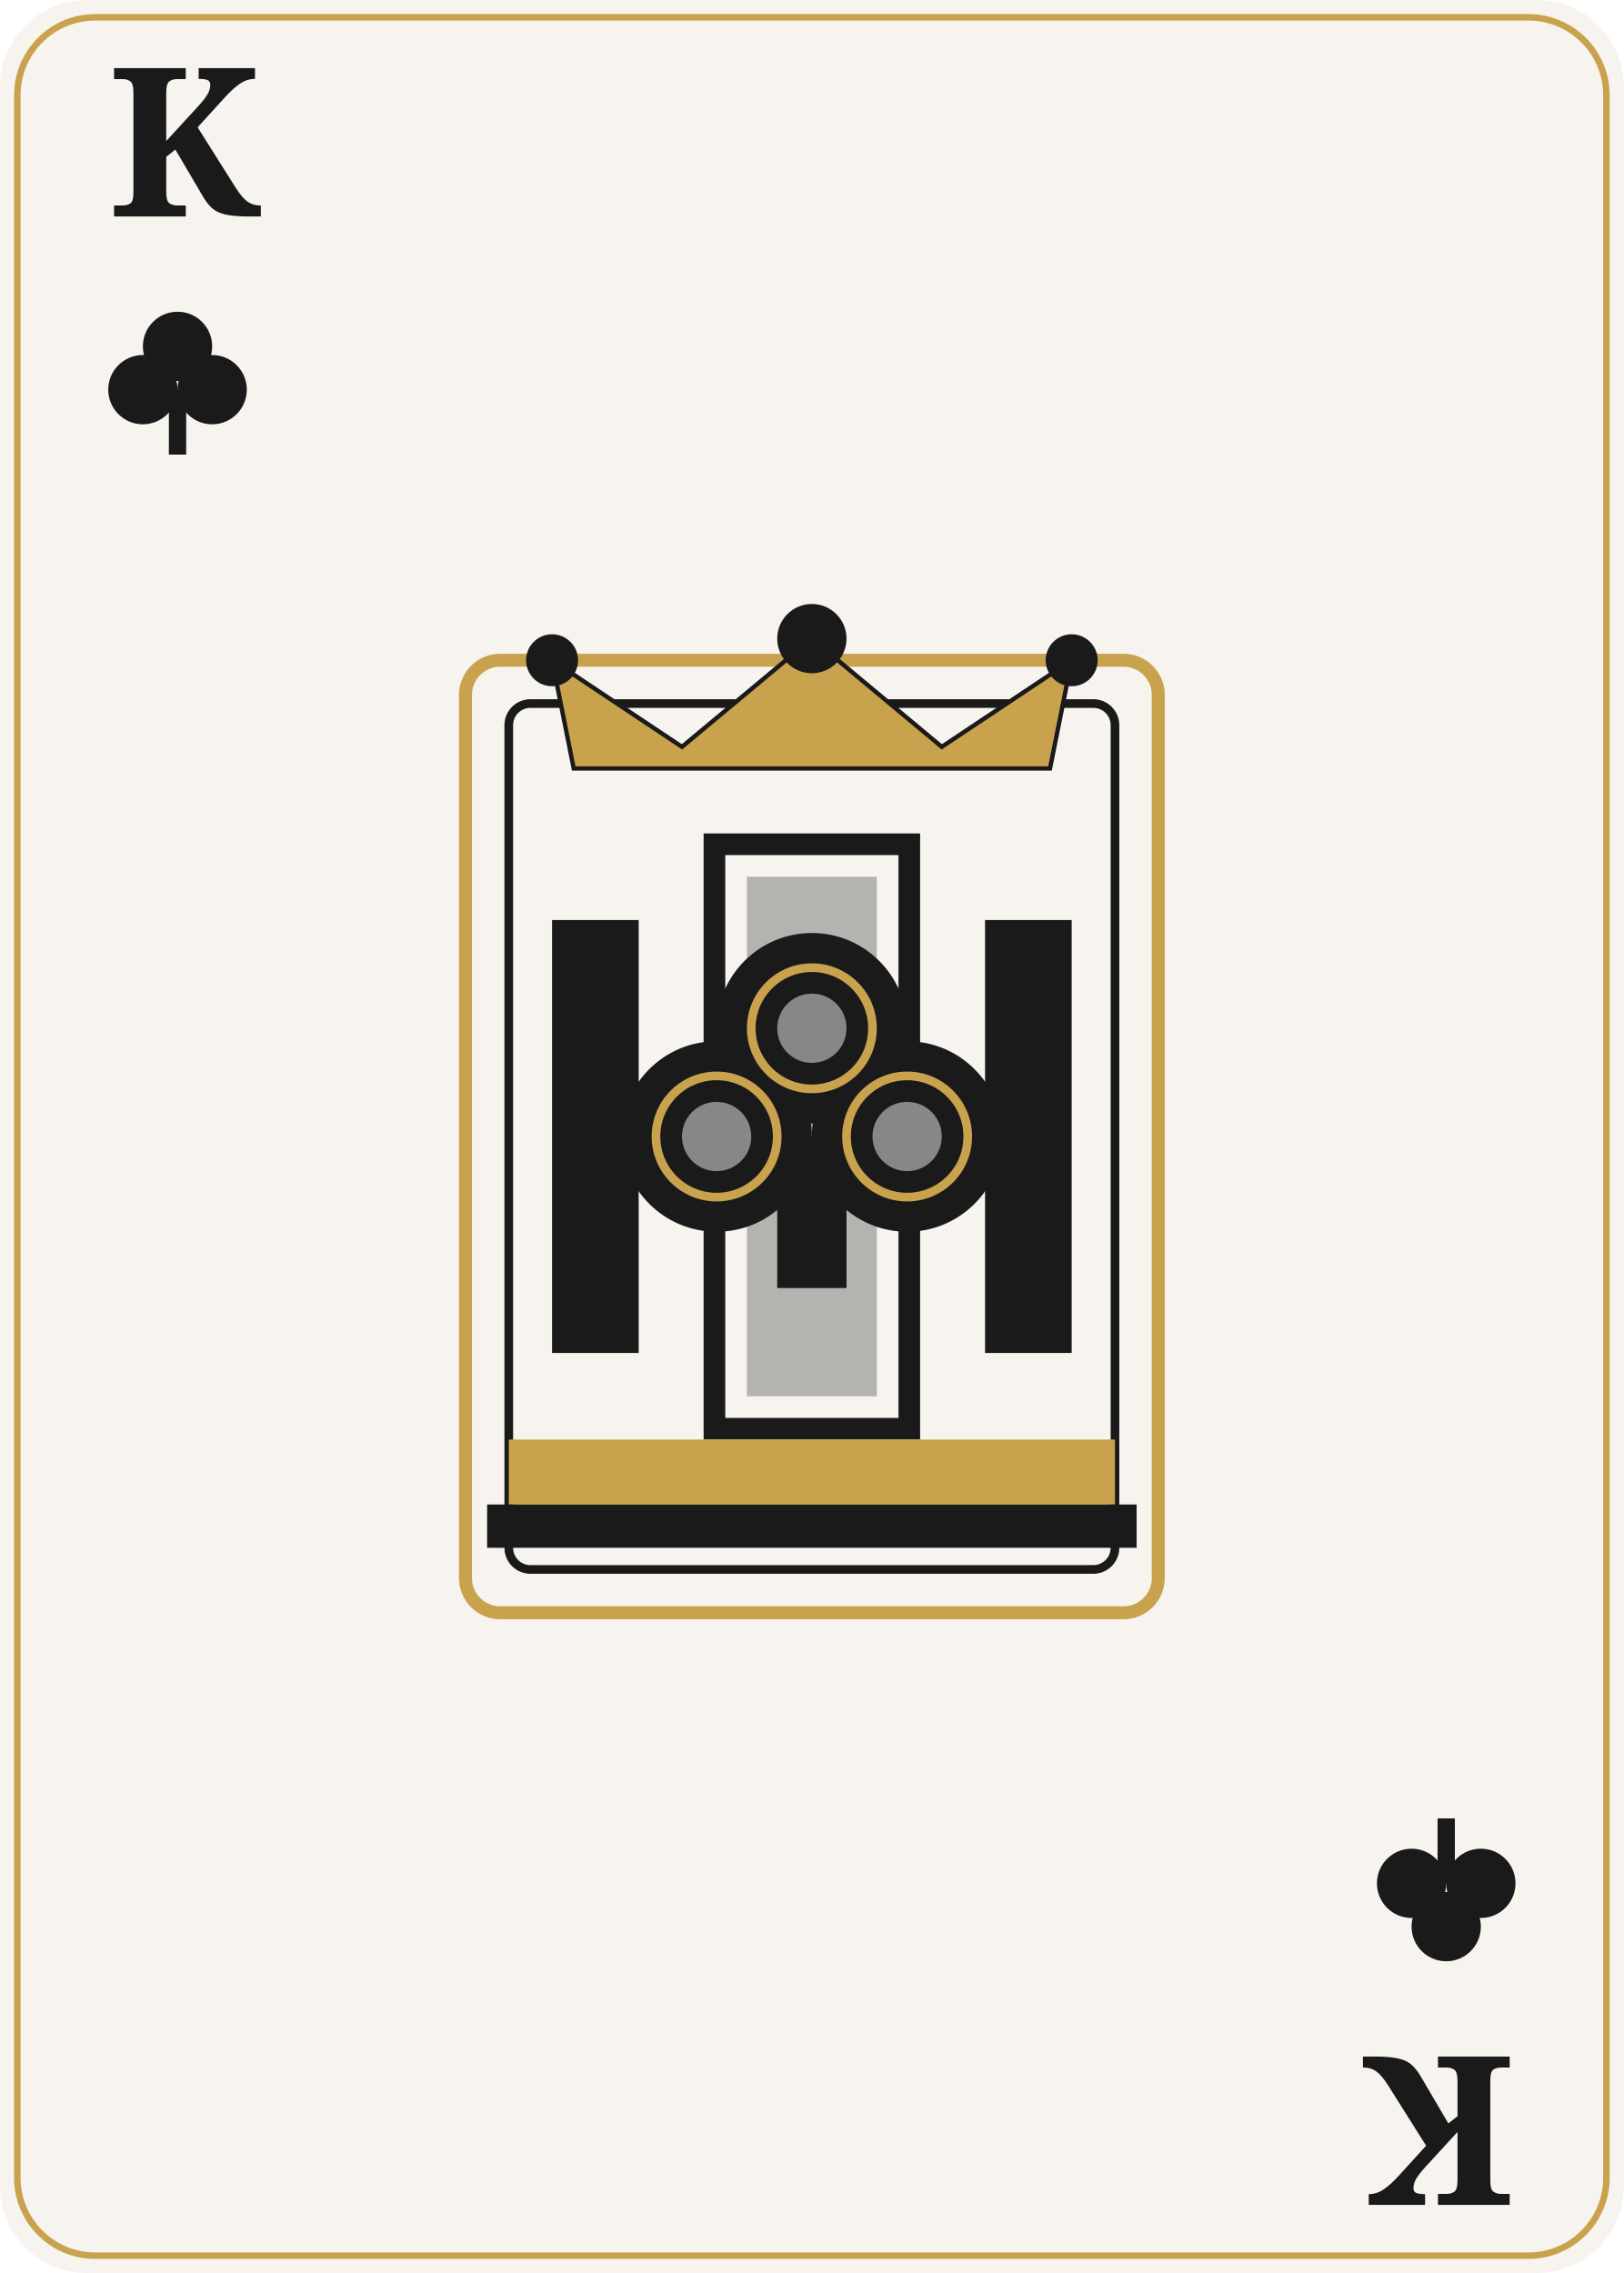
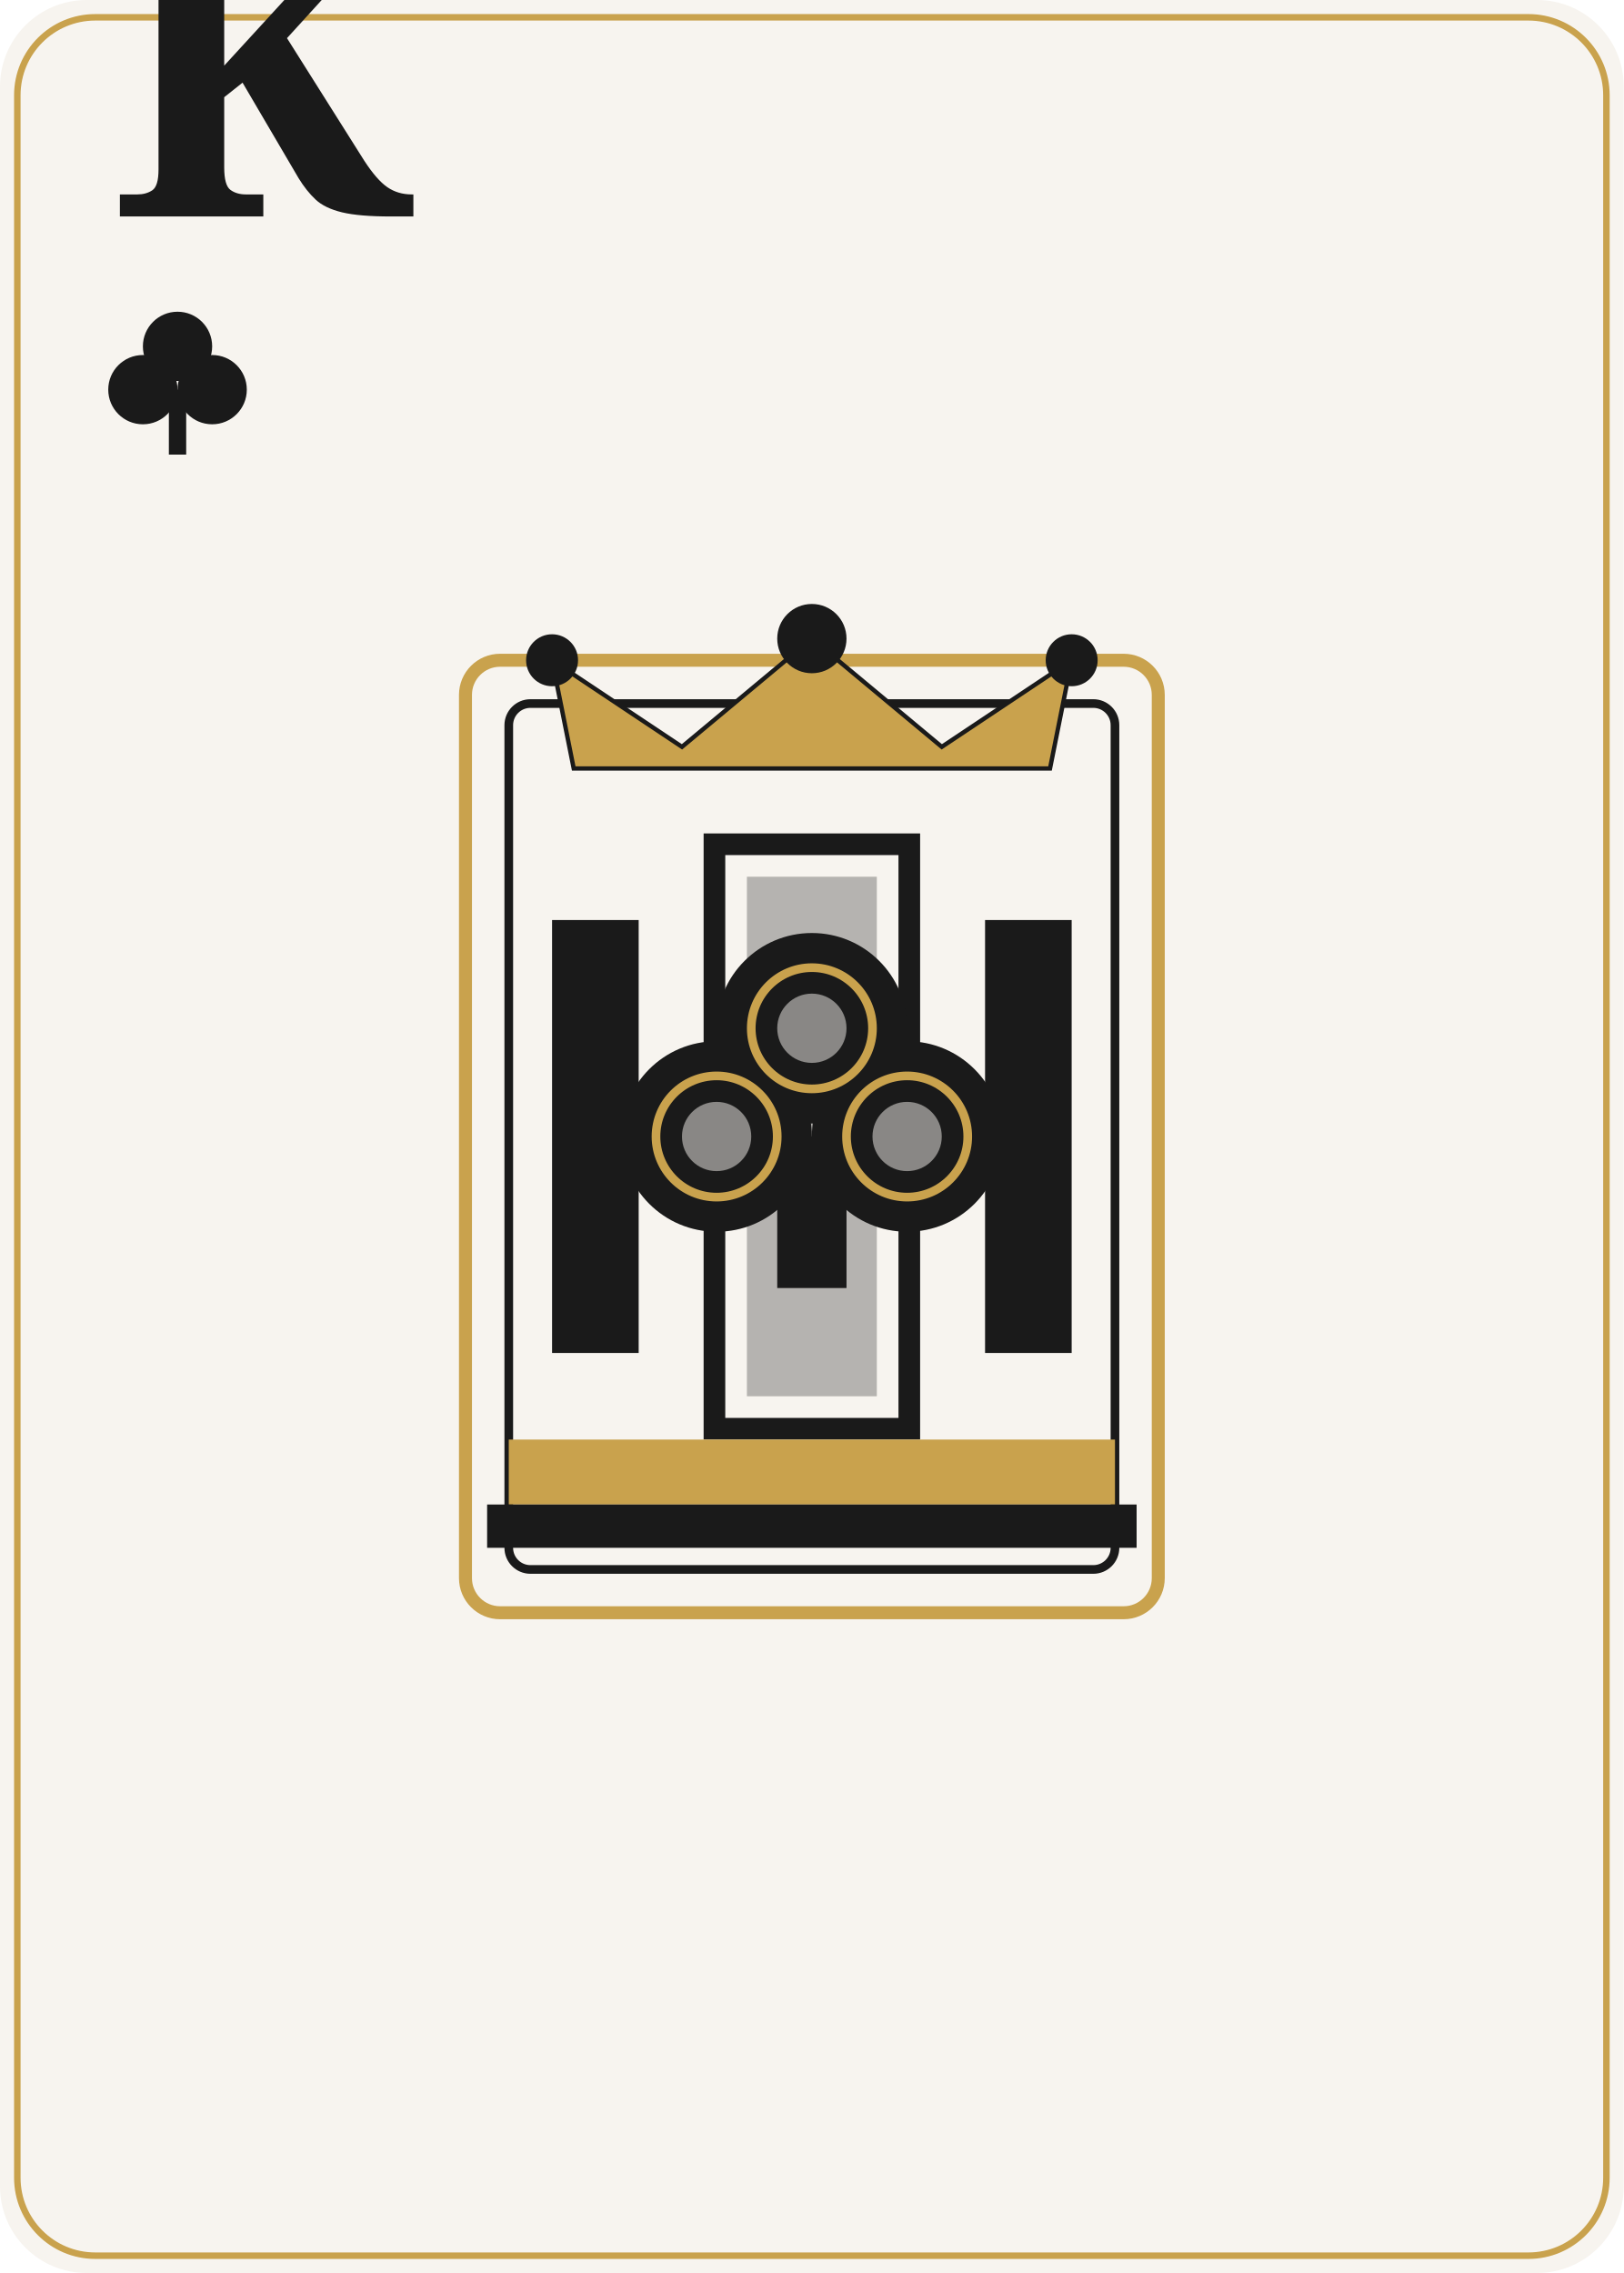
<svg xmlns="http://www.w3.org/2000/svg" viewBox="0 0 375 525" width="375" height="525">
  <rect x="0" y="0" width="375" height="525" rx="20" ry="20" fill="#F7F4EF" />
  <rect x="4" y="4" width="367" height="517" rx="18" ry="18" fill="none" stroke="#C9A24D" stroke-width="1.5" />
  <g transform="translate(25, 50)">
-     <text x="0" y="0" font-family="Georgia, serif" font-size="48" font-weight="bold" fill="#1A1A1A">K</text>
-     <g transform="translate(16, 40)">
-       <circle cx="0" cy="-10" r="8" fill="#1A1A1A" />
-       <circle cx="-8" cy="0" r="8" fill="#1A1A1A" />
-       <circle cx="8" cy="0" r="8" fill="#1A1A1A" />
-       <rect x="-2" y="0" width="4" height="15" fill="#1A1A1A" />
-     </g>
-   </g>
-   <g transform="translate(350, 475) rotate(180)">
-     <text x="0" y="0" font-family="Georgia, serif" font-size="48" font-weight="bold" fill="#1A1A1A">K</text>
+     <text x="0" y="0" font-family="Georgia, serif" font-size="96" font-weight="bold" fill="#1A1A1A">K</text>
    <g transform="translate(16, 40)">
      <circle cx="0" cy="-10" r="8" fill="#1A1A1A" />
      <circle cx="-8" cy="0" r="8" fill="#1A1A1A" />
      <circle cx="8" cy="0" r="8" fill="#1A1A1A" />
      <rect x="-2" y="0" width="4" height="15" fill="#1A1A1A" />
    </g>
  </g>
  <g transform="translate(187.5, 262.5)">
    <rect x="-80" y="-110" width="160" height="220" rx="8" fill="none" stroke="#C9A24D" stroke-width="3" />
    <rect x="-70" y="-100" width="140" height="200" rx="5" fill="none" stroke="#1A1A1A" stroke-width="2" />
    <path d="M-55 -85 L-60 -110 L-30 -90 L0 -115 L30 -90 L60 -110 L55 -85 Z" fill="#C9A24D" stroke="#1A1A1A" stroke-width="1" />
    <circle cx="-60" cy="-110" r="6" fill="#1A1A1A" />
    <circle cx="0" cy="-115" r="8" fill="#1A1A1A" />
    <circle cx="60" cy="-110" r="6" fill="#1A1A1A" />
    <rect x="-25" y="-70" width="50" height="140" fill="#1A1A1A" />
    <rect x="-20" y="-65" width="40" height="130" fill="#F7F4EF" />
    <rect x="-15" y="-60" width="30" height="120" fill="#1A1A1A" opacity="0.3" />
    <rect x="-60" y="-50" width="20" height="100" fill="#1A1A1A" />
    <rect x="40" y="-50" width="20" height="100" fill="#1A1A1A" />
    <circle cx="0" cy="-25" r="22" fill="#1A1A1A" />
    <circle cx="-22" cy="0" r="22" fill="#1A1A1A" />
    <circle cx="22" cy="0" r="22" fill="#1A1A1A" />
    <rect x="-8" y="0" width="16" height="35" fill="#1A1A1A" />
    <circle cx="0" cy="-25" r="14" fill="none" stroke="#C9A24D" stroke-width="2" />
    <circle cx="-22" cy="0" r="14" fill="none" stroke="#C9A24D" stroke-width="2" />
    <circle cx="22" cy="0" r="14" fill="none" stroke="#C9A24D" stroke-width="2" />
    <circle cx="0" cy="-25" r="8" fill="#F7F4EF" opacity="0.5" />
    <circle cx="-22" cy="0" r="8" fill="#F7F4EF" opacity="0.5" />
    <circle cx="22" cy="0" r="8" fill="#F7F4EF" opacity="0.5" />
    <rect x="-70" y="70" width="140" height="15" fill="#C9A24D" />
    <rect x="-75" y="85" width="150" height="10" fill="#1A1A1A" />
  </g>
</svg>
